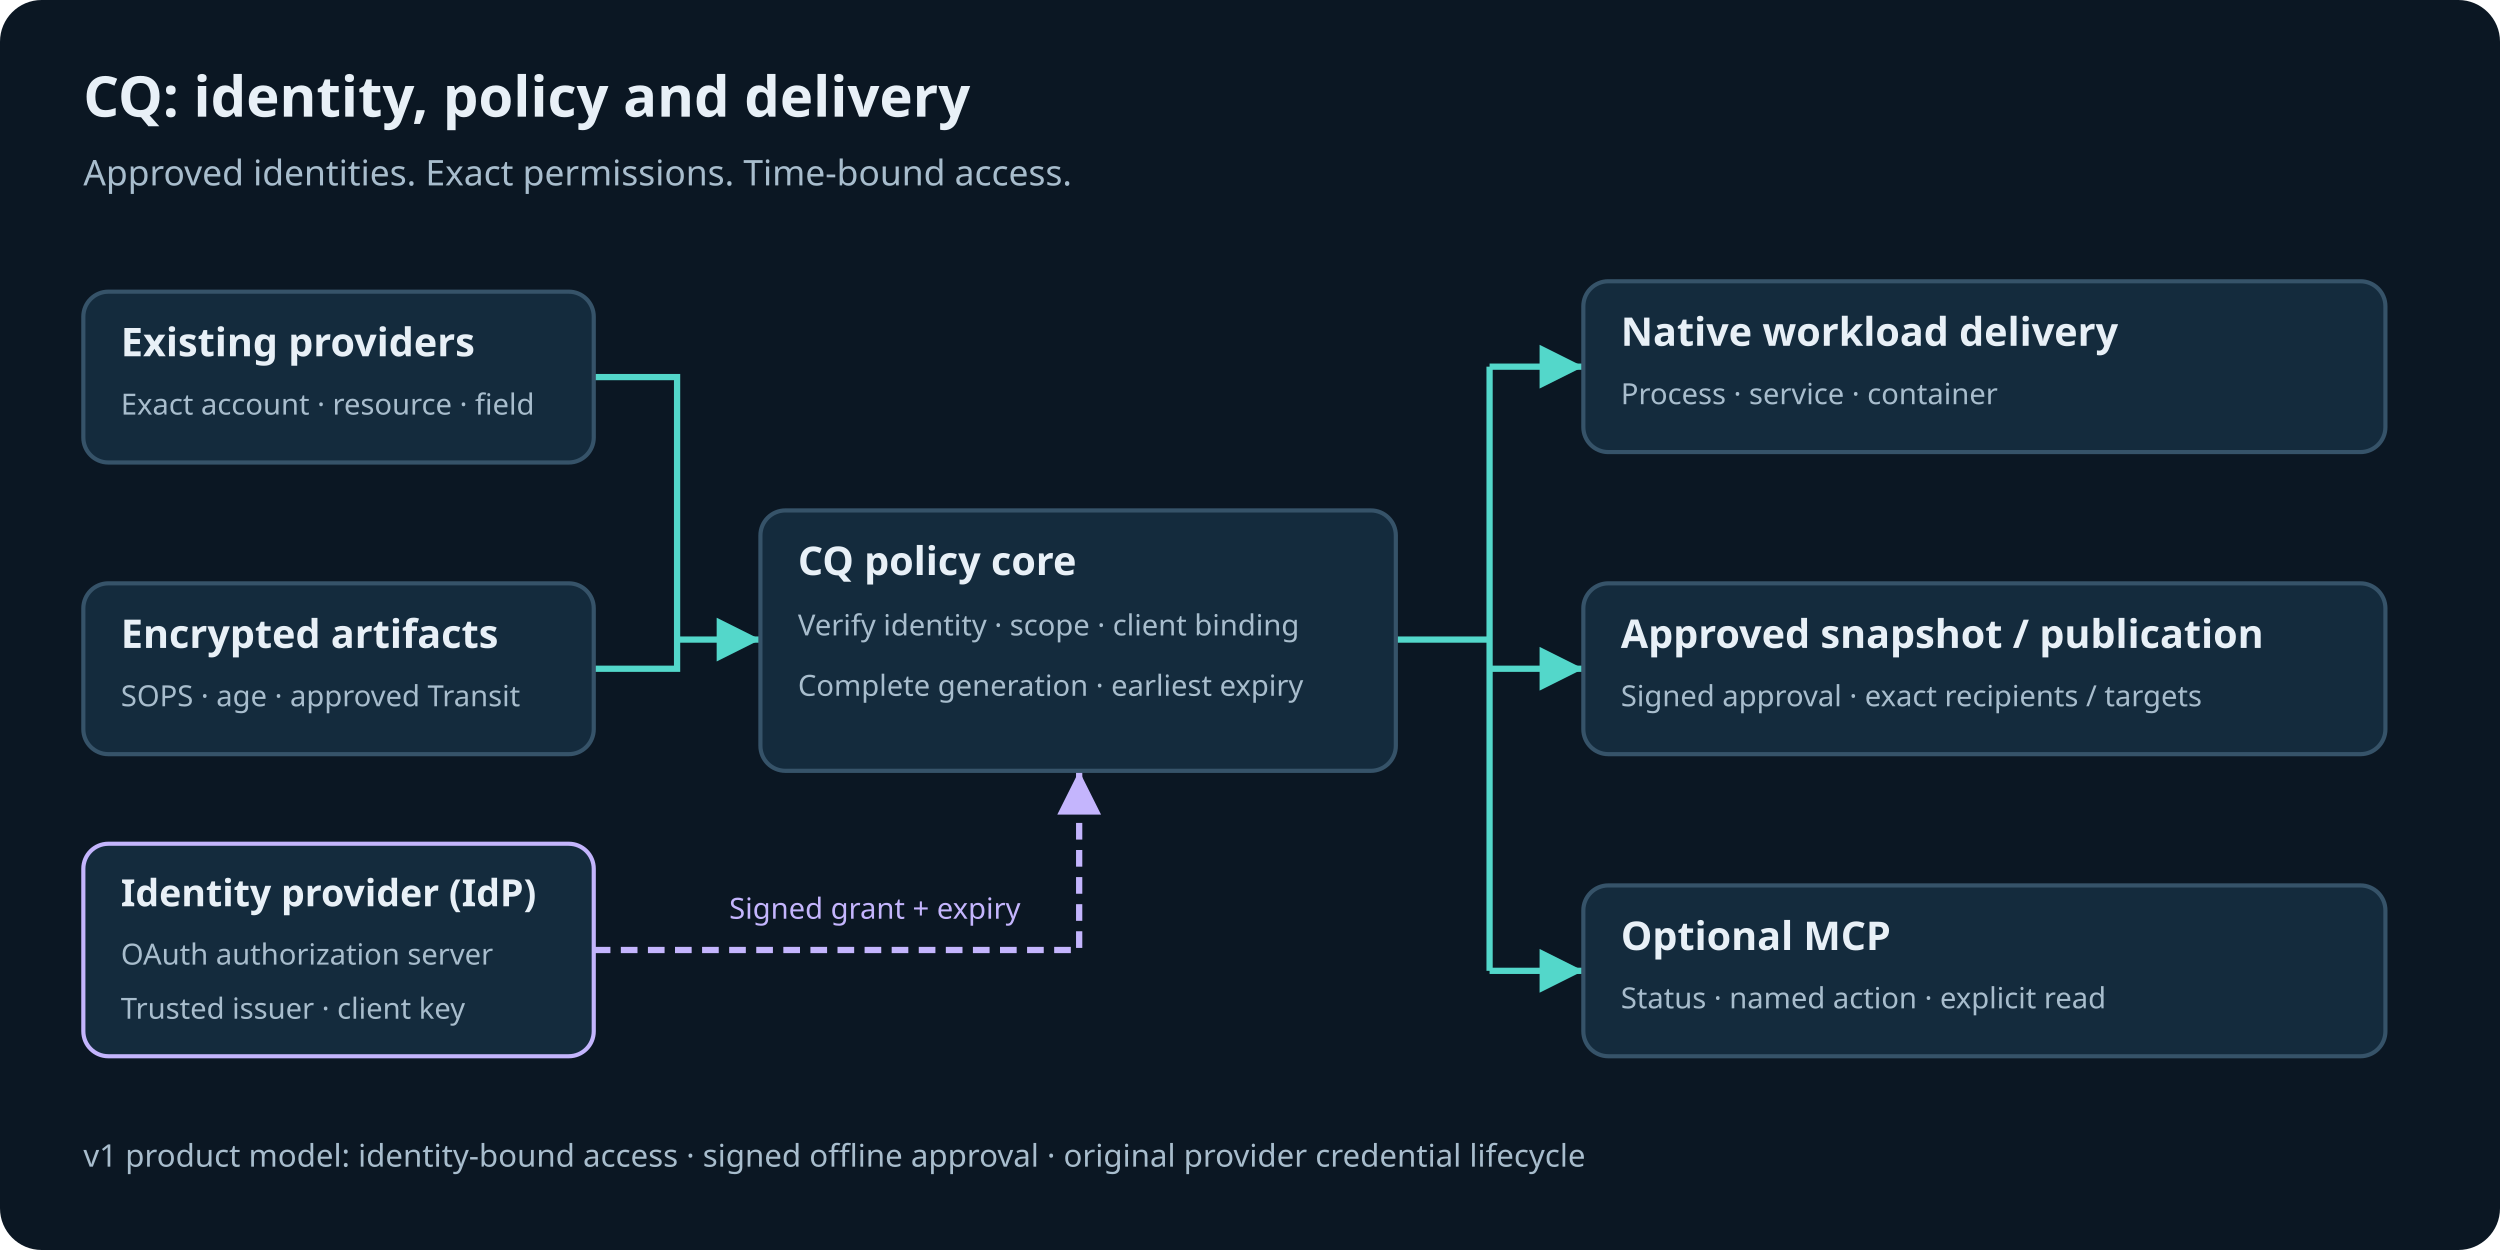
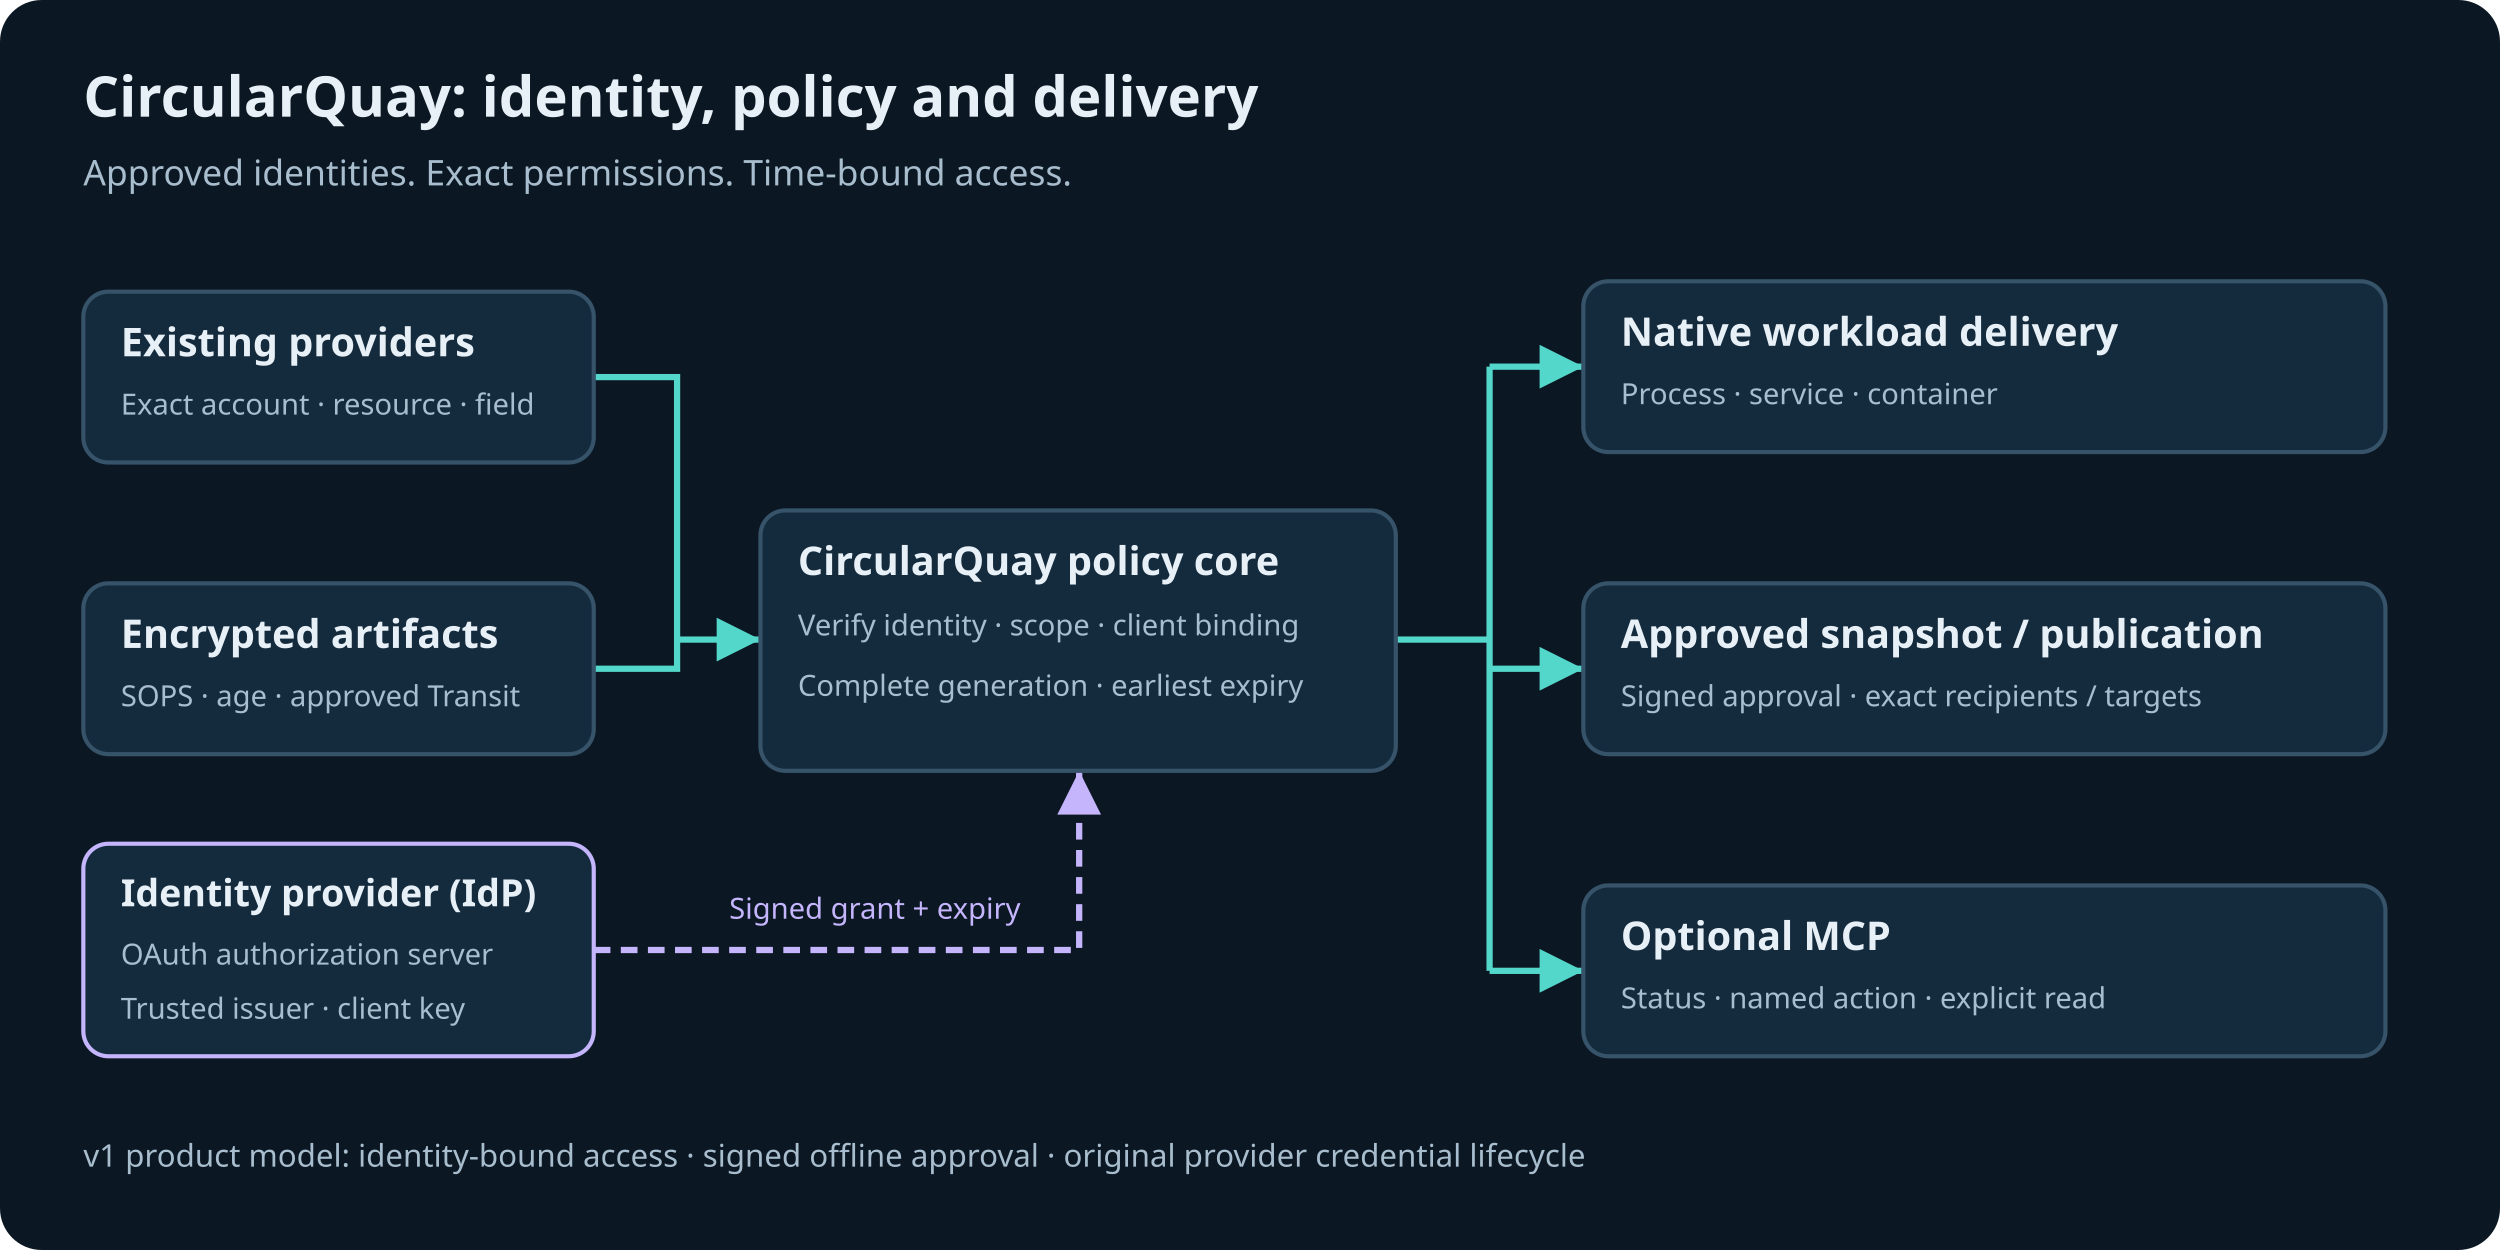
<svg xmlns="http://www.w3.org/2000/svg" width="1200" height="600" viewBox="0 0 1200 600" role="img" aria-labelledby="title desc">
  <defs>
    <marker id="delivery-arrow" viewBox="0 0 10 10" refX="10" refY="5" markerWidth="7" markerHeight="7" orient="auto-start-reverse">
      <path d="M0 0 L10 5 L0 10 Z" fill="#53d7ca" />
    </marker>
    <marker id="identity-arrow" viewBox="0 0 10 10" refX="10" refY="5" markerWidth="7" markerHeight="7" orient="auto-start-reverse">
      <path d="M0 0 L10 5 L0 10 Z" fill="#c4b5fd" />
    </marker>
  </defs>
  <rect width="1200" height="600" rx="20" fill="#0b1723" />
  <g font-family="system-ui, sans-serif">
-     <text x="40" y="56" fill="#e8f0f7" font-size="27" font-weight="700">CQ: identity, policy and delivery</text>
+     <text x="40" y="56" fill="#e8f0f7" font-size="27" font-weight="700">CircularQuay: identity, policy and delivery</text>
    <text x="40" y="89" fill="#a8bdcd" font-size="17">Approved identities. Exact permissions. Time-bound access.</text>
    <g fill="none" stroke="#53d7ca" stroke-width="3">
      <path d="M285 181 H325 V307 M285 321 H325 V307" />
      <path d="M325 307 H365" marker-end="url(#delivery-arrow)" />
      <path d="M670 307 H715 M715 176 V466" />
      <path d="M715 176 H760" marker-end="url(#delivery-arrow)" />
      <path d="M715 321 H760" marker-end="url(#delivery-arrow)" />
      <path d="M715 466 H760" marker-end="url(#delivery-arrow)" />
    </g>
    <path d="M285 456 H518 V370" fill="none" stroke="#c4b5fd" stroke-width="3" stroke-dasharray="8 5" marker-end="url(#identity-arrow)" />
    <text x="350" y="441" fill="#c4b5fd" font-size="14">Signed grant + expiry</text>
    <rect x="40" y="140" width="245" height="82" rx="12" fill="#142b3d" stroke="#365369" stroke-width="2" />
    <text x="58" y="171" fill="#e8f0f7" font-size="19" font-weight="650">Existing providers</text>
    <text x="58" y="199" fill="#a8bdcd" font-size="14">Exact account · resource · field</text>
    <rect x="40" y="280" width="245" height="82" rx="12" fill="#142b3d" stroke="#365369" stroke-width="2" />
    <text x="58" y="311" fill="#e8f0f7" font-size="19" font-weight="650">Encrypted artifacts</text>
    <text x="58" y="339" fill="#a8bdcd" font-size="14">SOPS · age · approved Transit</text>
    <rect x="40" y="405" width="245" height="102" rx="12" fill="#142b3d" stroke="#c4b5fd" stroke-width="2" />
    <text x="58" y="435" fill="#e8f0f7" font-size="18" font-weight="650">Identity provider (IdP)</text>
    <text x="58" y="463" fill="#a8bdcd" font-size="14">OAuth authorization server</text>
    <text x="58" y="489" fill="#a8bdcd" font-size="14">Trusted issuer · client key</text>
    <rect x="365" y="245" width="305" height="125" rx="12" fill="#142b3d" stroke="#365369" stroke-width="2" />
-     <text x="383" y="276" fill="#e8f0f7" font-size="19" font-weight="650">CQ policy core</text>
+     <text x="383" y="276" fill="#e8f0f7" font-size="19" font-weight="650">CircularQuay policy core</text>
    <text x="383" y="305" fill="#a8bdcd" font-size="14">Verify identity · scope · client binding</text>
    <text x="383" y="334" fill="#a8bdcd" font-size="14">Complete generation · earliest expiry</text>
    <rect x="760" y="135" width="385" height="82" rx="12" fill="#142b3d" stroke="#365369" stroke-width="2" />
    <text x="778" y="166" fill="#e8f0f7" font-size="19" font-weight="650">Native workload delivery</text>
    <text x="778" y="194" fill="#a8bdcd" font-size="14">Process · service · container</text>
    <rect x="760" y="280" width="385" height="82" rx="12" fill="#142b3d" stroke="#365369" stroke-width="2" />
    <text x="778" y="311" fill="#e8f0f7" font-size="19" font-weight="650">Approved snapshot / publication</text>
    <text x="778" y="339" fill="#a8bdcd" font-size="14">Signed approval · exact recipients / targets</text>
    <rect x="760" y="425" width="385" height="82" rx="12" fill="#142b3d" stroke="#365369" stroke-width="2" />
    <text x="778" y="456" fill="#e8f0f7" font-size="19" font-weight="650">Optional MCP</text>
    <text x="778" y="484" fill="#a8bdcd" font-size="14">Status · named action · explicit read</text>
    <text x="40" y="560" fill="#a8bdcd" font-size="15">v1 product model: identity-bound access · signed offline approval · original provider credential lifecycle</text>
  </g>
</svg>
